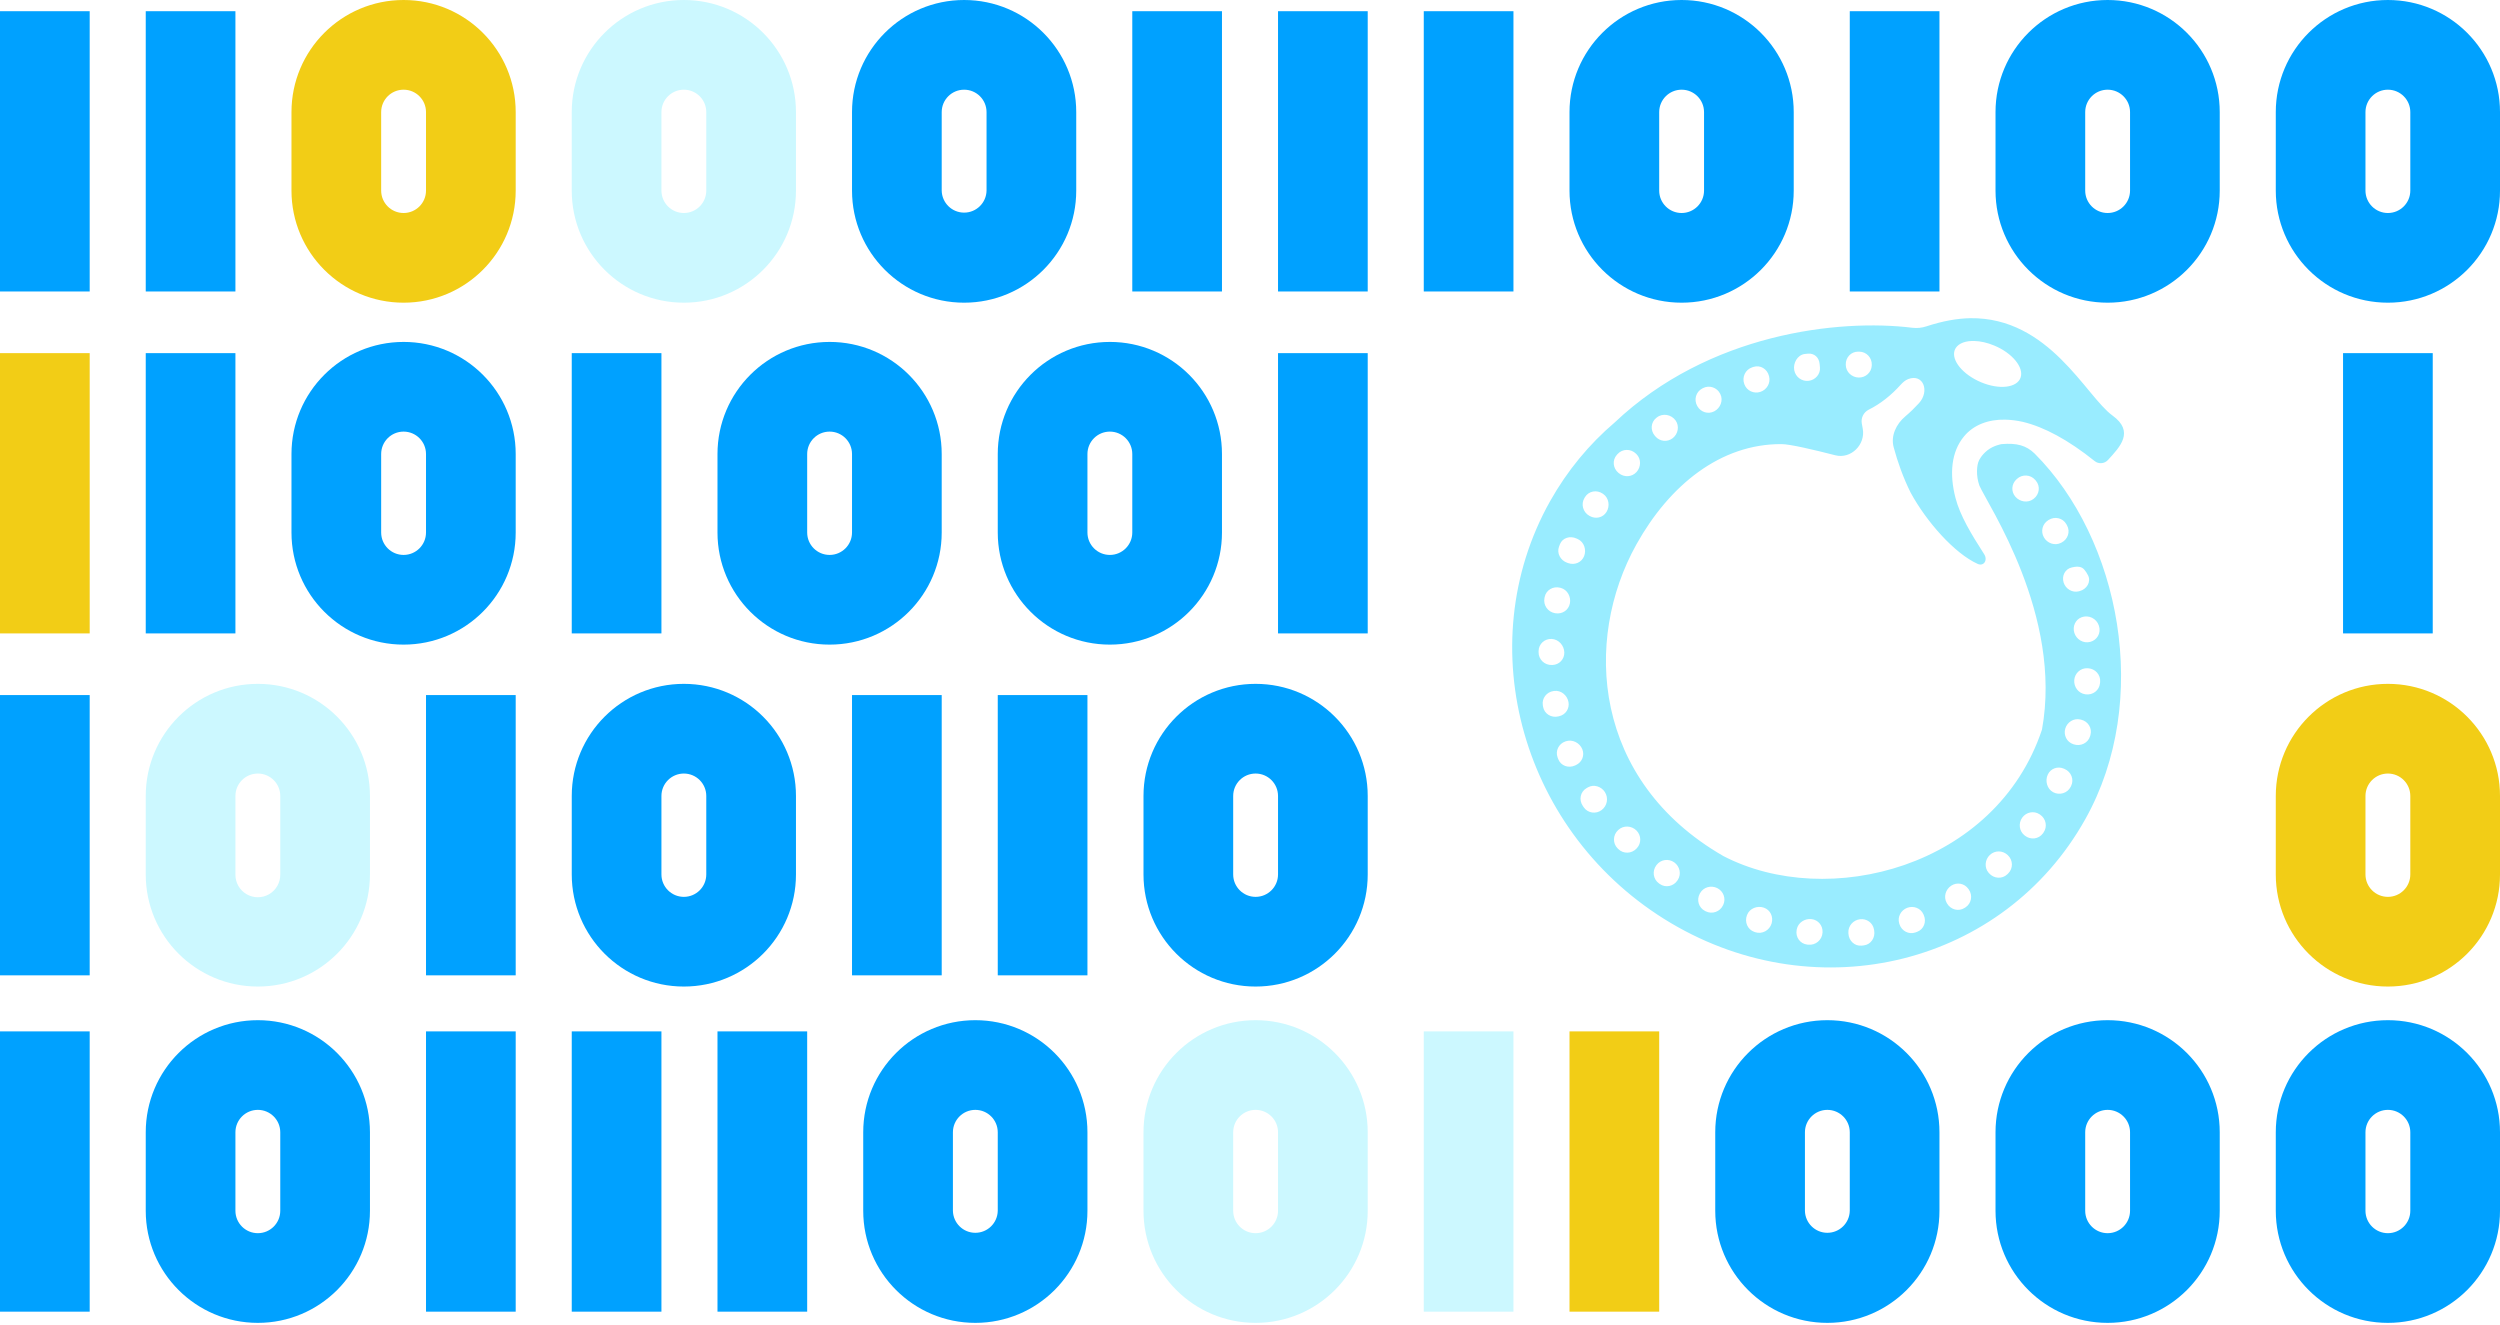
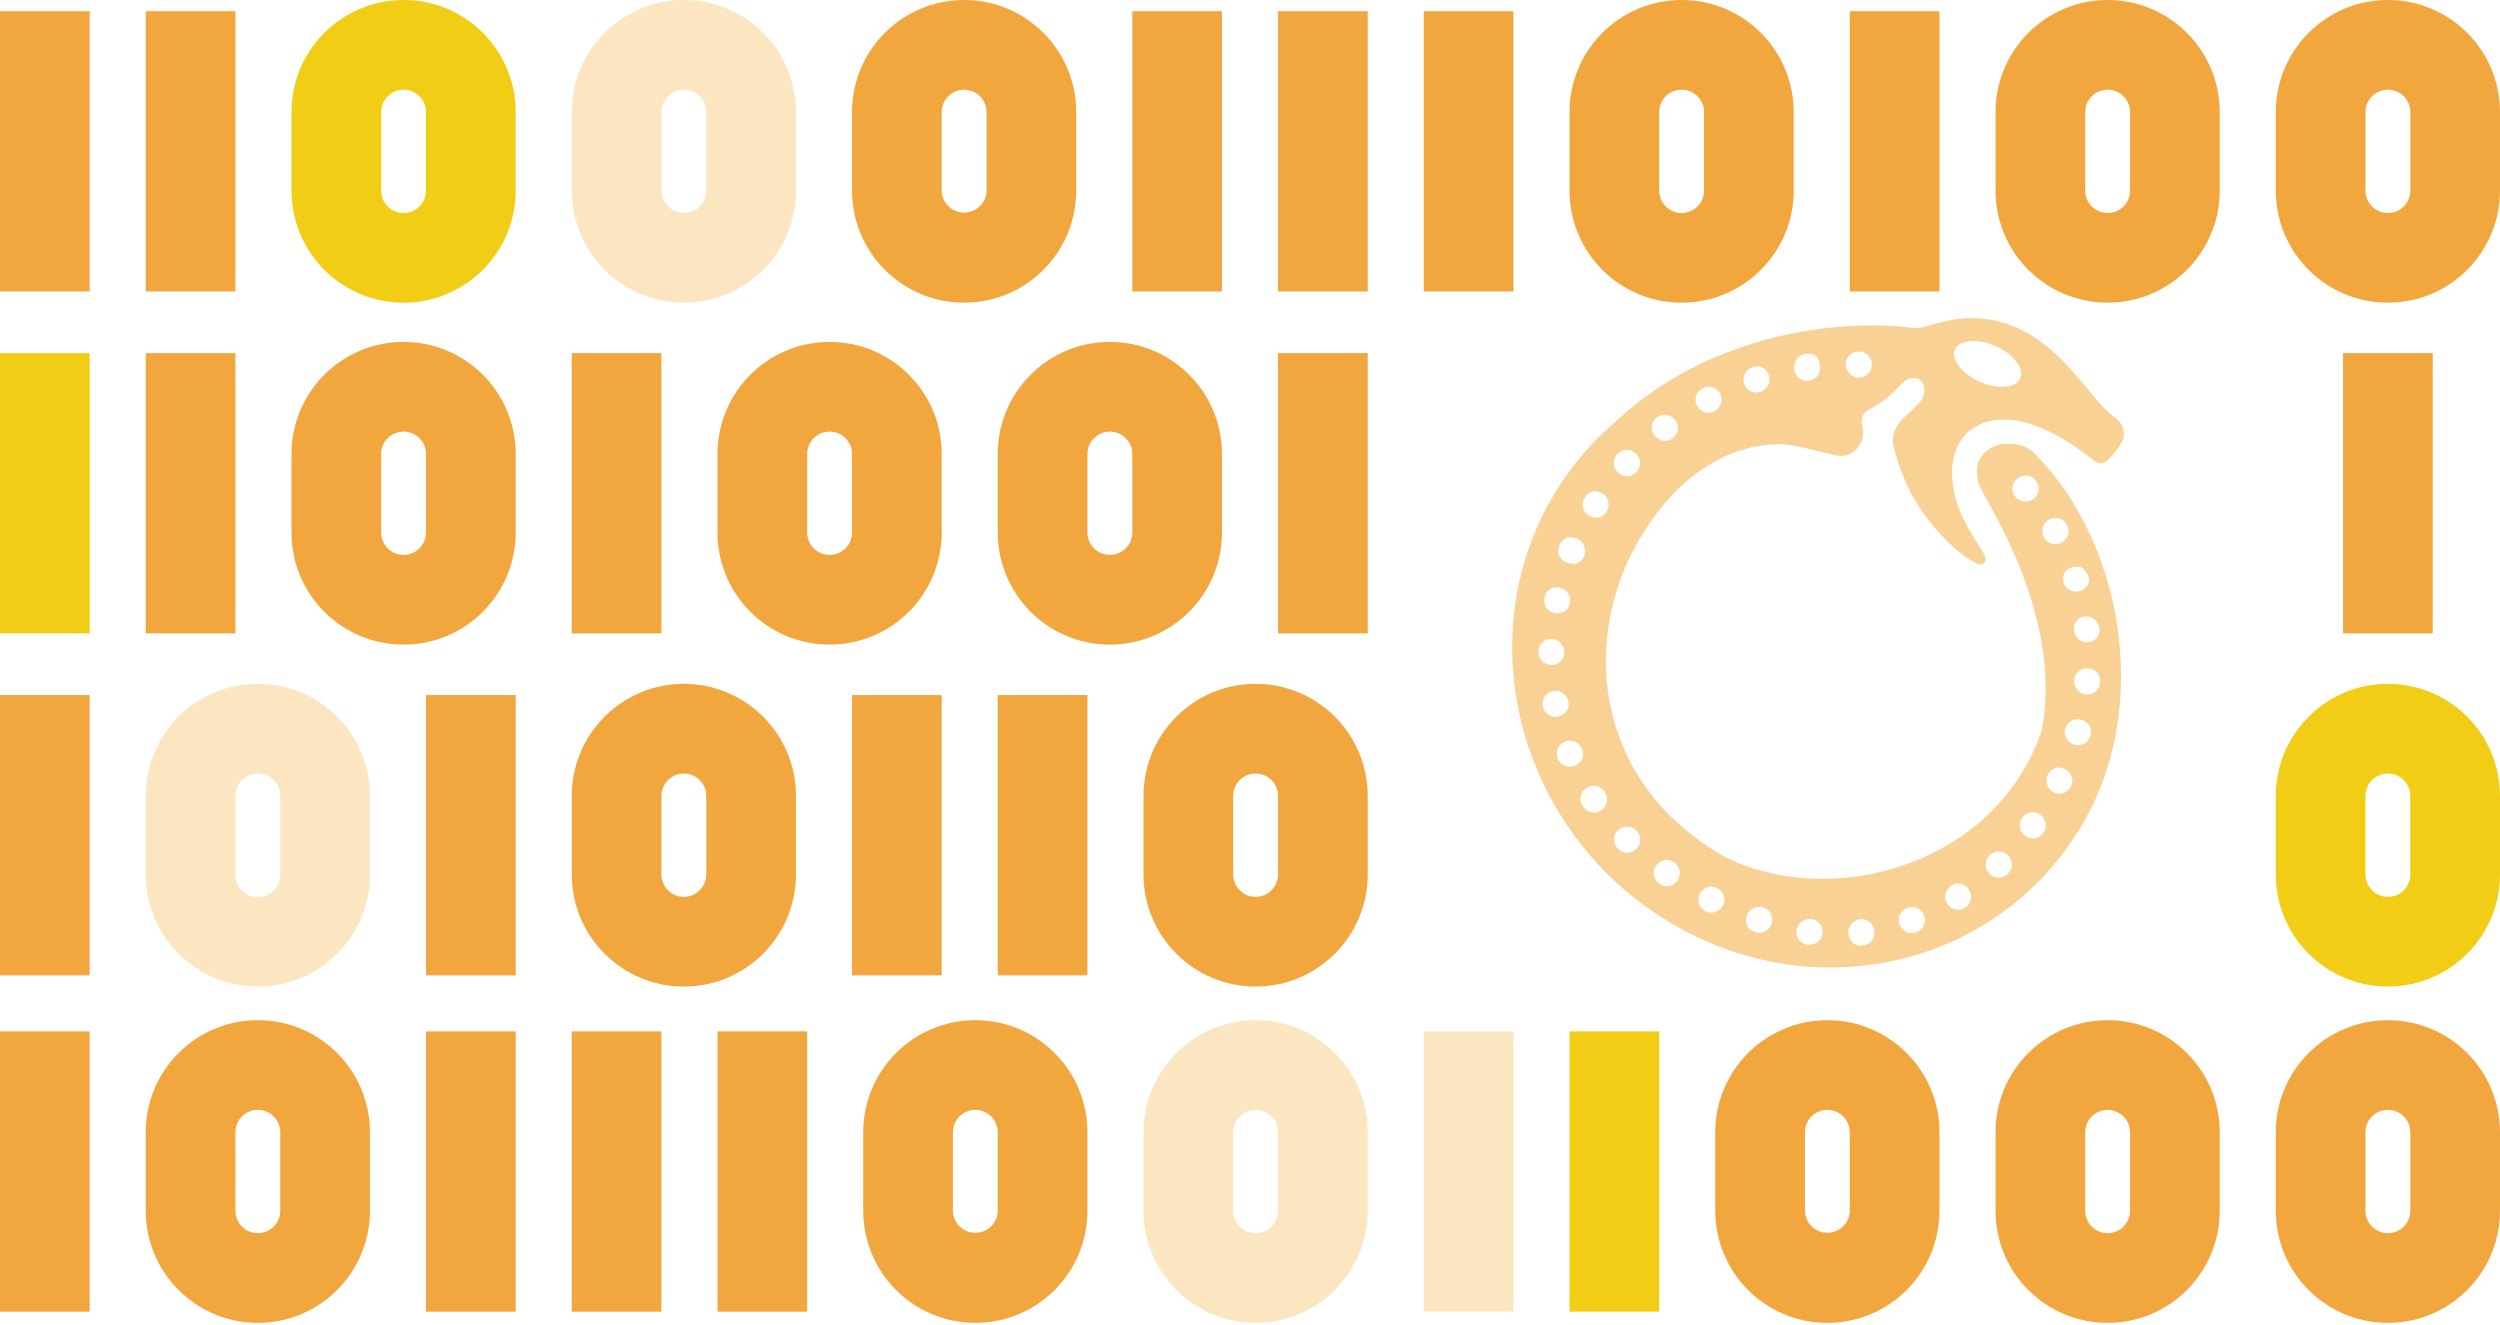
<svg xmlns="http://www.w3.org/2000/svg" fill="none" viewBox="0 0 385 204">
-   <path fill="#00A1FF" fill-rule="evenodd" d="M262.422 29.35V17.265a3.453 3.453 0 0 0-6.906 0V29.35a3.453 3.453 0 0 0 6.906 0ZM258.969 0c-9.535 0-17.265 7.73-17.265 17.265V29.35c0 9.535 7.73 17.264 17.265 17.264s17.264-7.73 17.264-17.264V17.265C276.233 7.73 268.504 0 258.969 0ZM151.928 29.35V17.265a3.452 3.452 0 1 0-6.905 0V29.35a3.453 3.453 0 0 0 6.905 0ZM148.476 0c-9.535 0-17.265 7.73-17.265 17.265V29.35c0 9.535 7.73 17.264 17.265 17.264 9.534 0 17.264-7.73 17.264-17.264V17.265C165.74 7.73 158.01 0 148.476 0Z" clip-rule="evenodd" />
+   <path fill="#F2A63E" fill-rule="evenodd" d="M262.422 29.35V17.265a3.453 3.453 0 0 0-6.906 0V29.35a3.453 3.453 0 0 0 6.906 0ZM258.969 0c-9.535 0-17.265 7.73-17.265 17.265V29.35c0 9.535 7.73 17.264 17.265 17.264s17.264-7.73 17.264-17.264V17.265C276.233 7.73 268.504 0 258.969 0ZM151.928 29.35V17.265a3.452 3.452 0 1 0-6.905 0V29.35a3.453 3.453 0 0 0 6.905 0ZM148.476 0c-9.535 0-17.265 7.73-17.265 17.265V29.35c0 9.535 7.73 17.264 17.265 17.264 9.534 0 17.264-7.73 17.264-17.264V17.265C165.74 7.73 158.01 0 148.476 0Z" clip-rule="evenodd" />
  <path fill="#F2CD16" fill-rule="evenodd" d="M65.605 29.35V17.265a3.453 3.453 0 1 0-6.906 0V29.35a3.453 3.453 0 1 0 6.906 0ZM62.152 0c-9.535 0-17.264 7.73-17.264 17.265V29.35c0 9.535 7.73 17.264 17.264 17.264 9.535 0 17.265-7.73 17.265-17.264V17.265C79.417 7.73 71.687 0 62.152 0Z" clip-rule="evenodd" />
-   <path fill="#CCF8FF" fill-rule="evenodd" d="M108.767 29.35V17.265a3.453 3.453 0 0 0-6.906 0V29.35a3.453 3.453 0 0 0 6.906 0ZM105.314 0c-9.535 0-17.265 7.73-17.265 17.265V29.35c0 9.535 7.73 17.264 17.265 17.264s17.264-7.73 17.264-17.264V17.265C122.578 7.73 114.849 0 105.314 0Z" clip-rule="evenodd" />
-   <path fill="#00A1FF" fill-rule="evenodd" d="M328.027 29.35V17.265a3.453 3.453 0 0 0-6.906 0V29.35a3.453 3.453 0 0 0 6.906 0ZM324.574 0c-9.535 0-17.264 7.73-17.264 17.265V29.35c0 9.535 7.729 17.264 17.264 17.264s17.265-7.73 17.265-17.264V17.265C341.839 7.73 334.109 0 324.574 0Zm46.614 29.35V17.265a3.453 3.453 0 0 0-6.906 0V29.35a3.453 3.453 0 0 0 6.906 0ZM367.735 0c-9.535 0-17.264 7.73-17.264 17.265V29.35c0 9.535 7.729 17.264 17.264 17.264S385 38.884 385 29.35V17.265C385 7.73 377.27 0 367.735 0Z" clip-rule="evenodd" />
-   <path fill="#00A1FF" d="M284.865 1.726h13.812v43.162h-13.812V1.726Zm-65.605 0h13.812v43.162H219.26V1.726Zm-22.444 0h13.812v43.162h-13.812V1.726Zm-22.444 0h13.812v43.162h-13.812V1.726Zm-151.928 0h13.811v43.162H22.444V1.726ZM0 1.726h13.812v43.162H0V1.726Z" />
-   <path fill="#00A1FF" fill-rule="evenodd" d="M196.816 134.664v-12.086a3.452 3.452 0 0 0-6.906 0v12.086a3.453 3.453 0 0 0 6.906 0Zm-3.453-29.35c-9.535 0-17.264 7.73-17.264 17.264v12.086c0 9.535 7.729 17.264 17.264 17.264s17.265-7.729 17.265-17.264v-12.086c0-9.534-7.73-17.264-17.265-17.264Z" clip-rule="evenodd" />
-   <path fill="#CCF8FF" fill-rule="evenodd" d="M36.256 134.664v-12.086a3.452 3.452 0 0 1 6.905 0v12.086a3.453 3.453 0 1 1-6.905 0Zm3.453-29.35c9.534 0 17.264 7.73 17.264 17.264v12.086c0 9.535-7.73 17.264-17.264 17.264-9.535 0-17.265-7.729-17.265-17.264v-12.086c0-9.534 7.73-17.264 17.265-17.264Z" clip-rule="evenodd" />
-   <path fill="#00A1FF" fill-rule="evenodd" d="M101.861 134.664v-12.086a3.452 3.452 0 0 1 6.906 0v12.086a3.453 3.453 0 0 1-6.906 0Zm3.453-29.35c9.535 0 17.265 7.73 17.265 17.264v12.086c0 9.535-7.73 17.264-17.265 17.264s-17.264-7.729-17.264-17.264v-12.086c0-9.534 7.73-17.264 17.264-17.264Z" clip-rule="evenodd" />
+   <path fill="#FCE6C2" fill-rule="evenodd" d="M108.767 29.35V17.265a3.453 3.453 0 0 0-6.906 0V29.35a3.453 3.453 0 0 0 6.906 0ZM105.314 0c-9.535 0-17.265 7.73-17.265 17.265V29.35c0 9.535 7.73 17.264 17.265 17.264s17.264-7.73 17.264-17.264V17.265C122.578 7.73 114.849 0 105.314 0Z" clip-rule="evenodd" />
+   <path fill="#F2A63E" fill-rule="evenodd" d="M328.027 29.35V17.265a3.453 3.453 0 0 0-6.906 0V29.35a3.453 3.453 0 0 0 6.906 0ZM324.574 0c-9.535 0-17.264 7.73-17.264 17.265V29.35c0 9.535 7.729 17.264 17.264 17.264s17.265-7.73 17.265-17.264V17.265C341.839 7.73 334.109 0 324.574 0Zm46.614 29.35V17.265a3.453 3.453 0 0 0-6.906 0V29.35a3.453 3.453 0 0 0 6.906 0ZM367.735 0c-9.535 0-17.264 7.73-17.264 17.265V29.35c0 9.535 7.729 17.264 17.264 17.264S385 38.884 385 29.35V17.265C385 7.73 377.27 0 367.735 0Z" clip-rule="evenodd" />
+   <path fill="#F2A63E" d="M284.865 1.726h13.812v43.162h-13.812V1.726Zm-65.605 0h13.812v43.162H219.26V1.726Zm-22.444 0h13.812v43.162h-13.812V1.726Zm-22.444 0h13.812v43.162h-13.812V1.726Zm-151.928 0h13.811v43.162H22.444V1.726ZM0 1.726h13.812v43.162H0V1.726Z" />
+   <path fill="#F2A63E" fill-rule="evenodd" d="M196.816 134.664v-12.086a3.452 3.452 0 0 0-6.906 0v12.086a3.453 3.453 0 0 0 6.906 0Zm-3.453-29.35c-9.535 0-17.264 7.73-17.264 17.264v12.086c0 9.535 7.729 17.264 17.264 17.264s17.265-7.729 17.265-17.264v-12.086c0-9.534-7.73-17.264-17.265-17.264Z" clip-rule="evenodd" />
+   <path fill="#FCE6C2" fill-rule="evenodd" d="M36.256 134.664v-12.086a3.452 3.452 0 0 1 6.905 0v12.086a3.453 3.453 0 1 1-6.905 0Zm3.453-29.35c9.534 0 17.264 7.73 17.264 17.264v12.086c0 9.535-7.73 17.264-17.264 17.264-9.535 0-17.265-7.729-17.265-17.264v-12.086c0-9.534 7.73-17.264 17.265-17.264Z" clip-rule="evenodd" />
+   <path fill="#F2A63E" fill-rule="evenodd" d="M101.861 134.664v-12.086a3.452 3.452 0 0 1 6.906 0v12.086a3.453 3.453 0 0 1-6.906 0Zm3.453-29.35c9.535 0 17.265 7.73 17.265 17.264v12.086c0 9.535-7.73 17.264-17.265 17.264s-17.264-7.729-17.264-17.264v-12.086c0-9.534 7.73-17.264 17.264-17.264Z" clip-rule="evenodd" />
  <path fill="#F2CD16" fill-rule="evenodd" d="M371.188 134.664v-12.086a3.452 3.452 0 0 0-6.906 0v12.086a3.453 3.453 0 0 0 6.906 0Zm-3.453-29.35c-9.535 0-17.264 7.73-17.264 17.264v12.086c0 9.535 7.729 17.264 17.264 17.264S385 144.199 385 134.664v-12.086c0-9.534-7.73-17.264-17.265-17.264Z" clip-rule="evenodd" />
-   <path fill="#00A1FF" d="M0 107.04h13.812v43.162H0V107.04Zm131.211 0h13.812v43.162h-13.812V107.04Zm-65.605 0h13.811v43.162H65.606V107.04Zm88.049 0h13.811v43.162h-13.811V107.04Z" />
-   <path fill="#00A1FF" fill-rule="evenodd" d="M174.372 82.007V69.92a3.453 3.453 0 0 0-6.906 0v12.086a3.453 3.453 0 0 0 6.906 0Zm-3.453-29.35c-9.535 0-17.264 7.73-17.264 17.264v12.086c0 9.535 7.729 17.264 17.264 17.264s17.265-7.73 17.265-17.264V69.92c0-9.534-7.73-17.264-17.265-17.264Zm-39.708 29.35V69.92a3.453 3.453 0 0 0-6.906 0v12.086a3.453 3.453 0 0 0 6.906 0Zm-3.453-29.35c-9.535 0-17.265 7.73-17.265 17.264v12.086c0 9.535 7.73 17.264 17.265 17.264s17.264-7.73 17.264-17.264V69.92c0-9.534-7.729-17.264-17.264-17.264Zm-62.153 29.35V69.92a3.453 3.453 0 1 0-6.906 0v12.086a3.453 3.453 0 1 0 6.906 0Zm-3.453-29.35c-9.535 0-17.264 7.73-17.264 17.264v12.086c0 9.535 7.73 17.264 17.264 17.264 9.535 0 17.265-7.73 17.265-17.264V69.92c0-9.534-7.73-17.264-17.265-17.264Z" clip-rule="evenodd" />
-   <path fill="#00A1FF" d="M196.816 54.383h13.812v43.162h-13.812V54.383Zm-108.766 0h13.811v43.162H88.049V54.383Zm-65.606 0h13.811v43.162H22.444V54.383Z" />
+   <path fill="#F2A63E" d="M0 107.04h13.812v43.162H0V107.04Zm131.211 0h13.812v43.162h-13.812V107.04Zm-65.605 0h13.811v43.162H65.606V107.04Zm88.049 0h13.811v43.162h-13.811V107.04Z" />
+   <path fill="#F2A63E" fill-rule="evenodd" d="M174.372 82.007V69.92a3.453 3.453 0 0 0-6.906 0v12.086a3.453 3.453 0 0 0 6.906 0Zm-3.453-29.35c-9.535 0-17.264 7.73-17.264 17.264v12.086c0 9.535 7.729 17.264 17.264 17.264s17.265-7.73 17.265-17.264V69.92c0-9.534-7.73-17.264-17.265-17.264Zm-39.708 29.35V69.92a3.453 3.453 0 0 0-6.906 0v12.086a3.453 3.453 0 0 0 6.906 0Zm-3.453-29.35c-9.535 0-17.265 7.73-17.265 17.264v12.086c0 9.535 7.73 17.264 17.265 17.264s17.264-7.73 17.264-17.264V69.92c0-9.534-7.729-17.264-17.264-17.264Zm-62.153 29.35V69.92a3.453 3.453 0 1 0-6.906 0v12.086a3.453 3.453 0 1 0 6.906 0Zm-3.453-29.35c-9.535 0-17.264 7.73-17.264 17.264v12.086c0 9.535 7.73 17.264 17.264 17.264 9.535 0 17.265-7.73 17.265-17.264V69.92c0-9.534-7.73-17.264-17.265-17.264Z" clip-rule="evenodd" />
+   <path fill="#F2A63E" d="M196.816 54.383h13.812v43.162h-13.812V54.383Zm-108.766 0h13.811v43.162H88.049V54.383Zm-65.606 0h13.811v43.162H22.444V54.383Z" />
  <path fill="#F2CD16" d="M0 54.383h13.812v43.162H0V54.383Z" />
-   <path fill="#00A1FF" d="M360.83 54.383h13.811v43.162H360.83V54.383Z" />
-   <path fill="#00A1FF" fill-rule="evenodd" d="M328.027 186.457v-12.085a3.453 3.453 0 0 0-6.906 0v12.085a3.453 3.453 0 0 0 6.906 0Zm-3.453-29.349c-9.535 0-17.264 7.729-17.264 17.264v12.085c0 9.535 7.729 17.265 17.264 17.265s17.265-7.73 17.265-17.265v-12.085c0-9.535-7.73-17.264-17.265-17.264Zm46.614 29.349v-12.085a3.453 3.453 0 0 0-6.906 0v12.085a3.453 3.453 0 0 0 6.906 0Zm-3.453-29.349c-9.535 0-17.264 7.729-17.264 17.264v12.085c0 9.535 7.729 17.265 17.264 17.265S385 195.992 385 186.457v-12.085c0-9.535-7.73-17.264-17.265-17.264Zm-82.87 29.349v-12.085a3.452 3.452 0 1 0-6.905 0v12.085a3.453 3.453 0 0 0 6.905 0Zm-3.452-29.349c-9.535 0-17.265 7.729-17.265 17.264v12.085c0 9.535 7.73 17.265 17.265 17.265 9.534 0 17.264-7.73 17.264-17.265v-12.085c0-9.535-7.73-17.264-17.264-17.264Zm-127.759 29.349v-12.085a3.452 3.452 0 1 0-6.905 0v12.085a3.453 3.453 0 0 0 6.905 0Zm-3.452-29.349c-9.535 0-17.265 7.729-17.265 17.264v12.085c0 9.535 7.73 17.265 17.265 17.265s17.264-7.73 17.264-17.265v-12.085c0-9.535-7.729-17.264-17.264-17.264Z" clip-rule="evenodd" />
-   <path fill="#CCF8FF" fill-rule="evenodd" d="M196.816 186.457v-12.085a3.453 3.453 0 0 0-6.906 0v12.085a3.453 3.453 0 0 0 6.906 0Zm-3.453-29.349c-9.535 0-17.264 7.729-17.264 17.264v12.085c0 9.535 7.729 17.265 17.264 17.265s17.265-7.73 17.265-17.265v-12.085c0-9.535-7.73-17.264-17.265-17.264Z" clip-rule="evenodd" />
-   <path fill="#00A1FF" fill-rule="evenodd" d="M43.161 186.457v-12.085a3.453 3.453 0 1 0-6.906 0v12.085a3.453 3.453 0 1 0 6.906 0Zm-3.453-29.349c-9.534 0-17.264 7.729-17.264 17.264v12.085c0 9.535 7.73 17.265 17.264 17.265 9.535 0 17.265-7.73 17.265-17.265v-12.085c0-9.535-7.73-17.264-17.265-17.264Z" clip-rule="evenodd" />
-   <path fill="#00A1FF" d="M0 158.834h13.812v43.162H0v-43.162Z" />
+   <path fill="#F2A63E" d="M360.83 54.383h13.811v43.162H360.83V54.383Z" />
+   <path fill="#F2A63E" fill-rule="evenodd" d="M328.027 186.457v-12.085a3.453 3.453 0 0 0-6.906 0v12.085a3.453 3.453 0 0 0 6.906 0Zm-3.453-29.349c-9.535 0-17.264 7.729-17.264 17.264v12.085c0 9.535 7.729 17.265 17.264 17.265s17.265-7.73 17.265-17.265v-12.085c0-9.535-7.73-17.264-17.265-17.264Zm46.614 29.349v-12.085a3.453 3.453 0 0 0-6.906 0v12.085a3.453 3.453 0 0 0 6.906 0Zm-3.453-29.349c-9.535 0-17.264 7.729-17.264 17.264v12.085c0 9.535 7.729 17.265 17.264 17.265S385 195.992 385 186.457v-12.085c0-9.535-7.73-17.264-17.265-17.264Zm-82.87 29.349v-12.085a3.452 3.452 0 1 0-6.905 0v12.085a3.453 3.453 0 0 0 6.905 0Zm-3.452-29.349c-9.535 0-17.265 7.729-17.265 17.264v12.085c0 9.535 7.73 17.265 17.265 17.265 9.534 0 17.264-7.73 17.264-17.265v-12.085c0-9.535-7.73-17.264-17.264-17.264Zm-127.759 29.349v-12.085a3.452 3.452 0 1 0-6.905 0v12.085a3.453 3.453 0 0 0 6.905 0Zm-3.452-29.349c-9.535 0-17.265 7.729-17.265 17.264v12.085c0 9.535 7.73 17.265 17.265 17.265s17.264-7.73 17.264-17.265v-12.085c0-9.535-7.729-17.264-17.264-17.264Z" clip-rule="evenodd" />
+   <path fill="#FCE6C2" fill-rule="evenodd" d="M196.816 186.457v-12.085a3.453 3.453 0 0 0-6.906 0v12.085a3.453 3.453 0 0 0 6.906 0Zm-3.453-29.349c-9.535 0-17.264 7.729-17.264 17.264v12.085c0 9.535 7.729 17.265 17.264 17.265s17.265-7.73 17.265-17.265v-12.085c0-9.535-7.73-17.264-17.265-17.264Z" clip-rule="evenodd" />
+   <path fill="#F2A63E" fill-rule="evenodd" d="M43.161 186.457v-12.085a3.453 3.453 0 1 0-6.906 0v12.085a3.453 3.453 0 1 0 6.906 0Zm-3.453-29.349c-9.534 0-17.264 7.729-17.264 17.264v12.085c0 9.535 7.73 17.265 17.264 17.265 9.535 0 17.265-7.73 17.265-17.265v-12.085c0-9.535-7.73-17.264-17.265-17.264Z" clip-rule="evenodd" />
+   <path fill="#F2A63E" d="M0 158.834h13.812v43.162H0v-43.162Z" />
  <path fill="#F2CD16" d="M241.704 158.834h13.812v43.162h-13.812v-43.162Z" />
-   <path fill="#CCF8FF" d="M219.26 158.834h13.812v43.162H219.26v-43.162Z" />
-   <path fill="#00A1FF" d="M110.493 158.834h13.812v43.162h-13.812v-43.162Zm-22.443 0h13.811v43.162H88.049v-43.162Zm-22.444 0h13.811v43.162H65.606v-43.162Z" />
+   <path fill="#FCE6C2" d="M219.26 158.834h13.812v43.162H219.26v-43.162Z" />
+   <path fill="#F2A63E" d="M110.493 158.834h13.812v43.162h-13.812v-43.162Zm-22.443 0h13.811v43.162H88.049v-43.162Zm-22.444 0h13.811v43.162H65.606v-43.162Z" />
  <g transform="translate(230,49) scale(0.13699)">
    <g transform="translate(21,0)">
-       <path d="M514.935 0.013C500.381 0.288 484.137 3.096 465.674 9.181C460.548 10.87 455.118 11.427 449.762 10.765C367.206 0.559 221.045 16.996 115.092 117.357C86.701 141.529 62.014 171.216 42.607 205.747C-48.758 368.716 11.529 581.06 178.373 679.966C344.935 778.716 552.904 726.372 644.154 563.404C719.31 429.81 683.219 248.06 587.279 152.154C577.719 142.935 567.283 140.184 550.219 141.56C550.219 141.56 541.219 142.993 534.219 148.56C527.219 154.126 524.719 160.06 524.719 160.06C522.219 165.06 521.219 177.06 525.248 188.247C534.5 209.56 619.058 333.935 595.56 462.561C543.902 617.466 354.721 665.811 237.219 604.561C90.938 520.186 79.25 362.466 139.719 254.185C176.75 187.779 234.125 141.247 302.719 141.56C312.095 141.56 339.114 147.895 363.297 154.126C380.822 158.641 397.406 142.067 394.092 124.275C393.725 122.308 393.368 120.332 393.015 118.345C391.893 112.006 395.115 105.704 400.873 102.826C414.083 96.221 425.902 86.835 436.672 74.896C439.085 72.222 441.881 69.691 445.252 68.425C462.249 62.044 469.552 82.135 457.309 95.539C452.45 100.858 447.333 105.822 441.94 110.376C431.692 119.028 425.373 132.199 428.861 145.149C433.272 161.529 439.453 179.051 447.904 196.06C465.87 229.081 497.236 264.355 523.137 276.17C530.226 279.404 534.829 271.922 530.617 265.367C516.018 242.648 503.519 221.967 498.373 202.154C491.342 175.122 493.529 150.279 507.904 132.935C518.529 120.013 535.248 113.607 554.31 114.076C560.717 114.232 567.279 115.013 574.154 116.576C597.844 122.276 624.833 136.591 654.877 160.697C659.302 164.248 665.881 163.646 669.713 159.461C683.227 144.701 699.959 127.616 674.779 109.388C645 87.83 603.842 -1.237 514.935 0.013ZM519.467 25.638C526.342 25.794 534.154 27.513 541.967 30.794C562.279 39.232 575.56 55.482 571.498 66.888C567.435 78.294 547.592 80.638 527.123 72.044C506.654 63.45 493.373 47.357 497.435 35.95C499.779 29.544 507.123 25.951 516.654 25.638H519.467ZM390.401 37.659C398.367 37.789 404.539 44.553 404.241 52.514L404.214 53.221C403.924 60.976 397.307 66.909 389.549 66.736C381.787 66.562 375.232 60.5 375.024 52.739L375.006 52.078C374.793 44.172 380.969 37.543 388.877 37.637C389.385 37.643 389.893 37.65 390.401 37.659ZM332.719 39.857C339.808 39.377 344.908 44.258 345.592 51.331L345.98 55.342C346.703 62.812 340.854 69.469 333.409 70.412C325.647 71.396 318.547 66.19 317.084 58.504C315.585 50.621 320.615 41.529 328.543 40.294C329.658 40.121 331.009 39.972 332.719 39.857ZM271.413 54.737C278.953 52.349 286.655 57.145 288.633 64.803L288.805 65.469C290.729 72.919 286.254 80.505 278.934 82.876C271.635 85.241 263.726 81.577 261.054 74.384L260.911 73.997C258.069 66.347 262.089 57.761 269.85 55.238C270.374 55.068 270.895 54.901 271.413 54.737ZM214.39 78.652C221.533 74.911 230.344 77.847 233.881 85.094L234.044 85.428C237.461 92.428 234.097 101.054 227.2 104.676C220.319 108.29 212.098 105.776 208.228 99.035L208.035 98.699C204.018 91.702 206.537 82.771 213.682 79.023C213.918 78.899 214.154 78.775 214.39 78.652ZM183.753 115.058C188.179 121.323 186.514 130.155 180.472 134.881C174.418 139.615 165.929 138.702 160.945 132.853L160.312 132.11C155.145 126.046 155.763 116.982 162.031 112.065C162.235 111.905 162.438 111.746 162.641 111.588C169.232 106.44 178.928 108.227 183.753 115.058ZM118.536 152.664C124.017 146.632 133.37 146.611 139.176 152.331L139.712 152.858C145.141 158.206 144.935 167.253 139.816 172.899C134.564 178.693 125.942 179.2 119.897 174.239L119.447 173.87C113.23 168.768 112.284 159.595 117.668 153.623C117.958 153.301 118.247 152.982 118.536 152.664ZM567.378 180.722C573.342 175.233 582.671 175.652 587.943 181.809C588.207 182.117 588.469 182.425 588.731 182.732C593.95 188.863 592.753 197.997 586.374 202.91L585.836 203.325C579.729 208.029 570.691 206.545 565.667 200.699C560.636 194.845 561.263 186.35 566.943 181.123L567.378 180.722ZM81.867 201.09C86.097 194.225 95.152 192.677 101.786 197.261L102.347 197.648C108.726 202.056 110.119 211.202 106.048 217.801C102.006 224.353 93.802 226.164 87.103 222.371L86.667 222.124C79.549 218.094 77.025 209.002 81.293 202.025C81.484 201.712 81.675 201.4 81.867 201.09ZM603.08 226.829C609.9 222.512 618.954 224.496 622.929 231.521C623.196 231.993 623.461 232.465 623.724 232.936C627.636 239.946 624.673 248.648 617.509 252.272L616.864 252.599C609.999 256.073 601.52 253.075 597.725 246.382C593.917 239.666 595.992 231.315 602.516 227.186L603.08 226.829ZM53.711 254.039C56.633 246.794 65.175 244.403 72.275 247.662L73.881 248.4C80.866 251.607 83.696 260.437 80.825 267.567C77.942 274.724 70.204 277.898 62.926 275.334L61.781 274.931C54.311 272.299 49.908 264.322 52.622 256.881C52.97 255.927 53.332 254.979 53.711 254.039ZM632.268 279.587C636.107 278.883 640.25 279.477 642.874 282.367C644.66 284.334 646.153 286.67 647.417 289.225C651.033 296.534 645.816 304.738 637.926 306.798L636.917 307.061C629.699 308.946 622.182 304.333 619.924 297.222C617.54 289.712 621.57 281.751 629.288 280.164C630.255 279.966 631.24 279.776 632.268 279.587ZM36.488 313.571C38.052 305.622 46.02 300.976 53.861 303.014L54.568 303.198C62.014 305.133 66.403 313.188 64.862 320.725C63.305 328.34 56.155 332.985 48.491 331.695L48.104 331.63C40.119 330.286 34.725 322.649 36.267 314.7C36.341 314.323 36.414 313.946 36.488 313.571ZM642.928 335.484C651.34 334.069 659.249 340.177 660.208 348.653C660.221 348.768 660.234 348.883 660.247 348.998C661.151 356.997 654.998 363.918 646.959 364.35C639.075 364.774 632.24 358.742 631.348 350.896C630.515 343.561 635.31 336.769 642.589 335.541C642.702 335.522 642.815 335.503 642.928 335.484ZM29.687 374.054C29.816 366.206 36.56 360.16 44.398 360.585C52.304 361.015 58.42 367.916 58.6 375.831C58.772 383.374 52.922 389.565 45.383 389.848L44.688 389.874C36.457 390.182 29.555 383.689 29.666 375.453C29.672 374.986 29.68 374.519 29.687 374.054ZM631.856 406.763C632.497 399.04 639.035 393.115 646.773 393.529L647.378 393.561C655.434 393.992 661.666 400.879 660.946 408.914C660.901 409.413 660.855 409.911 660.808 410.408C660.058 418.373 652.715 423.94 644.786 422.868L644.322 422.806C636.582 421.76 631.209 414.546 631.856 406.763ZM63.297 431.526C64.623 438.833 60.126 445.726 52.899 447.434L51.752 447.705C43.907 449.56 36.035 444.713 34.699 436.764C34.608 436.222 34.519 435.68 34.431 435.138C33.17 427.384 38.688 420.207 46.473 419.157L47.272 419.049C54.904 418.018 61.922 423.949 63.297 431.526ZM621.728 461.495C623.829 454.137 631.241 449.388 638.688 451.147L639.628 451.369C647.342 453.192 652.193 460.873 650.063 468.509C649.946 468.926 649.829 469.343 649.711 469.76C647.507 477.53 639.109 481.64 631.433 479.125C631.196 479.047 630.959 478.97 630.723 478.892C623.512 476.536 619.646 468.789 621.728 461.495ZM60.288 475.638C67.647 473.133 75.886 477.336 78.817 484.535C81.661 491.517 78.515 499.217 71.667 502.37L70.61 502.857C63.31 506.218 54.649 503.209 51.769 495.706C51.527 495.076 51.288 494.444 51.052 493.811C48.303 486.449 52.312 478.351 59.752 475.821C59.931 475.76 60.109 475.699 60.288 475.638ZM602.106 513.068C605.312 506.208 613.14 503.415 620.11 506.373L620.875 506.698C628.394 509.889 631.932 518.563 628.311 525.884C628.156 526.197 628.002 526.508 627.847 526.819C624.254 534.033 615.196 536.716 608.113 532.872C601.267 529.157 598.809 520.126 602.106 513.068ZM85.319 527.338C91.797 523.715 100.171 526.438 104.184 532.682C108.486 539.378 106.893 548.212 100.519 552.977C94.157 557.734 85.019 556.471 80.517 549.927C80.129 549.362 79.744 548.8 79.363 548.24C74.729 541.43 76.542 532.327 83.7 528.251C84.238 527.945 84.778 527.64 85.319 527.338ZM573.352 561.495C577.843 555.193 586.53 553.448 592.957 557.76L593.409 558.063C600.118 562.565 601.955 571.691 597.272 578.276C597.061 578.572 596.851 578.866 596.641 579.16C591.965 585.689 582.798 586.753 576.473 581.805L576.055 581.477C569.919 576.678 568.831 567.839 573.352 561.495ZM119.429 575.19C125.208 569.91 134.219 570.415 139.741 575.964C145.155 581.404 145.431 590.113 140.213 595.742L139.799 596.189C134.274 602.149 124.952 602.477 119.211 596.725C118.976 596.489 118.741 596.253 118.507 596.018C112.793 590.273 113.132 580.944 119.114 575.478L119.429 575.19ZM536.918 603.479C542.607 598.059 551.316 598.139 557.017 603.545L557.262 603.779C563.111 609.326 563.319 618.632 557.545 624.256C557.244 624.55 556.943 624.842 556.643 625.132C550.756 630.825 541.386 630.118 536.028 623.925L535.533 623.353C530.576 617.624 531.434 608.704 536.918 603.479ZM162.357 614.632C167.054 608.44 175.8 607.221 182.14 611.716C188.466 616.203 190.412 624.932 186.187 631.436L185.828 631.988C181.44 638.743 172.422 640.704 165.871 636.018C165.57 635.803 165.269 635.587 164.969 635.37C158.428 630.663 157.178 621.462 162.047 615.041L162.357 614.632ZM493.642 637.907C500.059 633.749 508.477 635.343 512.859 641.609L513.287 642.221C517.912 648.834 516.327 657.965 509.555 662.354C509.236 662.56 508.918 662.766 508.6 662.97C501.834 667.326 492.912 664.95 488.873 657.99L488.529 657.397C484.656 650.721 487.164 642.104 493.642 637.907ZM211.198 646.397C214.969 639.6 223.555 637.214 230.515 640.676C237.434 644.118 240.562 652.398 237.305 659.406L237.064 659.924C233.66 667.25 224.901 670.405 217.667 666.809C217.376 666.665 217.084 666.52 216.793 666.375C209.6 662.785 207.021 653.923 210.922 646.894L211.198 646.397ZM444.133 662.821C451.186 660.188 459.27 663.23 462.294 670.125L462.752 671.17C465.964 678.493 462.744 687.065 455.243 689.837C454.637 690.061 454.029 690.282 453.421 690.501C445.881 693.218 437.703 688.873 435.349 681.212L435.099 680.4C432.864 673.127 437.005 665.482 444.133 662.821ZM264.14 670.648C266.975 663.459 275.575 660.154 282.888 662.656C290.213 665.162 293.815 672.882 291.666 680.32C289.375 688.251 280.904 692.886 273.091 690.223C272.821 690.131 272.552 690.039 272.283 689.946C264.584 687.305 260.955 678.731 263.94 671.158C264.007 670.988 264.074 670.818 264.14 670.648ZM319.919 687.022C321.309 679.498 328.986 674.617 336.58 675.55C344.065 676.47 349.301 682.859 348.898 690.39L348.881 690.72C348.438 698.991 341.032 705.214 332.799 704.299C332.405 704.256 332.012 704.212 331.619 704.167C323.588 703.263 318.314 695.705 319.783 687.759L319.919 687.022ZM390.931 675.691C398.365 674.717 405.367 679.608 406.691 686.988L406.936 688.356C408.358 696.283 403.37 704.076 395.379 705.078C394.55 705.182 393.718 705.278 392.883 705.365C384.963 706.189 378.383 699.809 377.998 691.856L377.944 690.74C377.576 683.143 383.389 676.678 390.931 675.691Z" fill="#99ECFF" />
+       <path d="M514.935 0.013C500.381 0.288 484.137 3.096 465.674 9.181C460.548 10.87 455.118 11.427 449.762 10.765C367.206 0.559 221.045 16.996 115.092 117.357C86.701 141.529 62.014 171.216 42.607 205.747C-48.758 368.716 11.529 581.06 178.373 679.966C344.935 778.716 552.904 726.372 644.154 563.404C719.31 429.81 683.219 248.06 587.279 152.154C577.719 142.935 567.283 140.184 550.219 141.56C550.219 141.56 541.219 142.993 534.219 148.56C527.219 154.126 524.719 160.06 524.719 160.06C522.219 165.06 521.219 177.06 525.248 188.247C534.5 209.56 619.058 333.935 595.56 462.561C543.902 617.466 354.721 665.811 237.219 604.561C90.938 520.186 79.25 362.466 139.719 254.185C176.75 187.779 234.125 141.247 302.719 141.56C312.095 141.56 339.114 147.895 363.297 154.126C380.822 158.641 397.406 142.067 394.092 124.275C393.725 122.308 393.368 120.332 393.015 118.345C391.893 112.006 395.115 105.704 400.873 102.826C414.083 96.221 425.902 86.835 436.672 74.896C439.085 72.222 441.881 69.691 445.252 68.425C462.249 62.044 469.552 82.135 457.309 95.539C452.45 100.858 447.333 105.822 441.94 110.376C431.692 119.028 425.373 132.199 428.861 145.149C433.272 161.529 439.453 179.051 447.904 196.06C465.87 229.081 497.236 264.355 523.137 276.17C530.226 279.404 534.829 271.922 530.617 265.367C516.018 242.648 503.519 221.967 498.373 202.154C491.342 175.122 493.529 150.279 507.904 132.935C518.529 120.013 535.248 113.607 554.31 114.076C560.717 114.232 567.279 115.013 574.154 116.576C597.844 122.276 624.833 136.591 654.877 160.697C659.302 164.248 665.881 163.646 669.713 159.461C683.227 144.701 699.959 127.616 674.779 109.388C645 87.83 603.842 -1.237 514.935 0.013ZM519.467 25.638C526.342 25.794 534.154 27.513 541.967 30.794C562.279 39.232 575.56 55.482 571.498 66.888C567.435 78.294 547.592 80.638 527.123 72.044C506.654 63.45 493.373 47.357 497.435 35.95C499.779 29.544 507.123 25.951 516.654 25.638H519.467ZM390.401 37.659C398.367 37.789 404.539 44.553 404.241 52.514L404.214 53.221C403.924 60.976 397.307 66.909 389.549 66.736C381.787 66.562 375.232 60.5 375.024 52.739L375.006 52.078C374.793 44.172 380.969 37.543 388.877 37.637C389.385 37.643 389.893 37.65 390.401 37.659ZM332.719 39.857C339.808 39.377 344.908 44.258 345.592 51.331L345.98 55.342C346.703 62.812 340.854 69.469 333.409 70.412C325.647 71.396 318.547 66.19 317.084 58.504C315.585 50.621 320.615 41.529 328.543 40.294C329.658 40.121 331.009 39.972 332.719 39.857ZM271.413 54.737C278.953 52.349 286.655 57.145 288.633 64.803L288.805 65.469C290.729 72.919 286.254 80.505 278.934 82.876C271.635 85.241 263.726 81.577 261.054 74.384L260.911 73.997C258.069 66.347 262.089 57.761 269.85 55.238C270.374 55.068 270.895 54.901 271.413 54.737ZM214.39 78.652C221.533 74.911 230.344 77.847 233.881 85.094L234.044 85.428C237.461 92.428 234.097 101.054 227.2 104.676C220.319 108.29 212.098 105.776 208.228 99.035L208.035 98.699C204.018 91.702 206.537 82.771 213.682 79.023C213.918 78.899 214.154 78.775 214.39 78.652ZM183.753 115.058C188.179 121.323 186.514 130.155 180.472 134.881C174.418 139.615 165.929 138.702 160.945 132.853L160.312 132.11C155.145 126.046 155.763 116.982 162.031 112.065C162.235 111.905 162.438 111.746 162.641 111.588C169.232 106.44 178.928 108.227 183.753 115.058ZM118.536 152.664C124.017 146.632 133.37 146.611 139.176 152.331L139.712 152.858C145.141 158.206 144.935 167.253 139.816 172.899C134.564 178.693 125.942 179.2 119.897 174.239L119.447 173.87C113.23 168.768 112.284 159.595 117.668 153.623C117.958 153.301 118.247 152.982 118.536 152.664ZM567.378 180.722C573.342 175.233 582.671 175.652 587.943 181.809C588.207 182.117 588.469 182.425 588.731 182.732C593.95 188.863 592.753 197.997 586.374 202.91L585.836 203.325C579.729 208.029 570.691 206.545 565.667 200.699C560.636 194.845 561.263 186.35 566.943 181.123L567.378 180.722ZM81.867 201.09C86.097 194.225 95.152 192.677 101.786 197.261L102.347 197.648C108.726 202.056 110.119 211.202 106.048 217.801C102.006 224.353 93.802 226.164 87.103 222.371L86.667 222.124C79.549 218.094 77.025 209.002 81.293 202.025C81.484 201.712 81.675 201.4 81.867 201.09ZM603.08 226.829C609.9 222.512 618.954 224.496 622.929 231.521C623.196 231.993 623.461 232.465 623.724 232.936C627.636 239.946 624.673 248.648 617.509 252.272L616.864 252.599C609.999 256.073 601.52 253.075 597.725 246.382C593.917 239.666 595.992 231.315 602.516 227.186L603.08 226.829ZM53.711 254.039C56.633 246.794 65.175 244.403 72.275 247.662L73.881 248.4C80.866 251.607 83.696 260.437 80.825 267.567C77.942 274.724 70.204 277.898 62.926 275.334L61.781 274.931C54.311 272.299 49.908 264.322 52.622 256.881C52.97 255.927 53.332 254.979 53.711 254.039ZM632.268 279.587C636.107 278.883 640.25 279.477 642.874 282.367C644.66 284.334 646.153 286.67 647.417 289.225C651.033 296.534 645.816 304.738 637.926 306.798L636.917 307.061C629.699 308.946 622.182 304.333 619.924 297.222C617.54 289.712 621.57 281.751 629.288 280.164C630.255 279.966 631.24 279.776 632.268 279.587ZM36.488 313.571C38.052 305.622 46.02 300.976 53.861 303.014L54.568 303.198C62.014 305.133 66.403 313.188 64.862 320.725C63.305 328.34 56.155 332.985 48.491 331.695L48.104 331.63C40.119 330.286 34.725 322.649 36.267 314.7C36.341 314.323 36.414 313.946 36.488 313.571ZM642.928 335.484C651.34 334.069 659.249 340.177 660.208 348.653C660.221 348.768 660.234 348.883 660.247 348.998C661.151 356.997 654.998 363.918 646.959 364.35C639.075 364.774 632.24 358.742 631.348 350.896C630.515 343.561 635.31 336.769 642.589 335.541C642.702 335.522 642.815 335.503 642.928 335.484ZM29.687 374.054C29.816 366.206 36.56 360.16 44.398 360.585C52.304 361.015 58.42 367.916 58.6 375.831C58.772 383.374 52.922 389.565 45.383 389.848L44.688 389.874C36.457 390.182 29.555 383.689 29.666 375.453C29.672 374.986 29.68 374.519 29.687 374.054ZM631.856 406.763C632.497 399.04 639.035 393.115 646.773 393.529L647.378 393.561C655.434 393.992 661.666 400.879 660.946 408.914C660.901 409.413 660.855 409.911 660.808 410.408C660.058 418.373 652.715 423.94 644.786 422.868L644.322 422.806C636.582 421.76 631.209 414.546 631.856 406.763ZM63.297 431.526C64.623 438.833 60.126 445.726 52.899 447.434L51.752 447.705C43.907 449.56 36.035 444.713 34.699 436.764C34.608 436.222 34.519 435.68 34.431 435.138C33.17 427.384 38.688 420.207 46.473 419.157L47.272 419.049C54.904 418.018 61.922 423.949 63.297 431.526ZM621.728 461.495C623.829 454.137 631.241 449.388 638.688 451.147L639.628 451.369C647.342 453.192 652.193 460.873 650.063 468.509C649.946 468.926 649.829 469.343 649.711 469.76C647.507 477.53 639.109 481.64 631.433 479.125C631.196 479.047 630.959 478.97 630.723 478.892C623.512 476.536 619.646 468.789 621.728 461.495ZM60.288 475.638C67.647 473.133 75.886 477.336 78.817 484.535C81.661 491.517 78.515 499.217 71.667 502.37L70.61 502.857C63.31 506.218 54.649 503.209 51.769 495.706C51.527 495.076 51.288 494.444 51.052 493.811C48.303 486.449 52.312 478.351 59.752 475.821C59.931 475.76 60.109 475.699 60.288 475.638ZM602.106 513.068C605.312 506.208 613.14 503.415 620.11 506.373L620.875 506.698C628.394 509.889 631.932 518.563 628.311 525.884C628.156 526.197 628.002 526.508 627.847 526.819C624.254 534.033 615.196 536.716 608.113 532.872C601.267 529.157 598.809 520.126 602.106 513.068ZM85.319 527.338C91.797 523.715 100.171 526.438 104.184 532.682C108.486 539.378 106.893 548.212 100.519 552.977C94.157 557.734 85.019 556.471 80.517 549.927C80.129 549.362 79.744 548.8 79.363 548.24C74.729 541.43 76.542 532.327 83.7 528.251C84.238 527.945 84.778 527.64 85.319 527.338ZM573.352 561.495C577.843 555.193 586.53 553.448 592.957 557.76L593.409 558.063C600.118 562.565 601.955 571.691 597.272 578.276C597.061 578.572 596.851 578.866 596.641 579.16C591.965 585.689 582.798 586.753 576.473 581.805L576.055 581.477C569.919 576.678 568.831 567.839 573.352 561.495ZM119.429 575.19C125.208 569.91 134.219 570.415 139.741 575.964C145.155 581.404 145.431 590.113 140.213 595.742L139.799 596.189C134.274 602.149 124.952 602.477 119.211 596.725C118.976 596.489 118.741 596.253 118.507 596.018C112.793 590.273 113.132 580.944 119.114 575.478L119.429 575.19ZM536.918 603.479C542.607 598.059 551.316 598.139 557.017 603.545L557.262 603.779C563.111 609.326 563.319 618.632 557.545 624.256C557.244 624.55 556.943 624.842 556.643 625.132C550.756 630.825 541.386 630.118 536.028 623.925L535.533 623.353C530.576 617.624 531.434 608.704 536.918 603.479ZM162.357 614.632C167.054 608.44 175.8 607.221 182.14 611.716C188.466 616.203 190.412 624.932 186.187 631.436L185.828 631.988C181.44 638.743 172.422 640.704 165.871 636.018C165.57 635.803 165.269 635.587 164.969 635.37C158.428 630.663 157.178 621.462 162.047 615.041L162.357 614.632ZM493.642 637.907C500.059 633.749 508.477 635.343 512.859 641.609L513.287 642.221C517.912 648.834 516.327 657.965 509.555 662.354C509.236 662.56 508.918 662.766 508.6 662.97C501.834 667.326 492.912 664.95 488.873 657.99L488.529 657.397C484.656 650.721 487.164 642.104 493.642 637.907ZM211.198 646.397C214.969 639.6 223.555 637.214 230.515 640.676C237.434 644.118 240.562 652.398 237.305 659.406L237.064 659.924C233.66 667.25 224.901 670.405 217.667 666.809C217.376 666.665 217.084 666.52 216.793 666.375C209.6 662.785 207.021 653.923 210.922 646.894L211.198 646.397ZM444.133 662.821C451.186 660.188 459.27 663.23 462.294 670.125L462.752 671.17C465.964 678.493 462.744 687.065 455.243 689.837C454.637 690.061 454.029 690.282 453.421 690.501C445.881 693.218 437.703 688.873 435.349 681.212L435.099 680.4C432.864 673.127 437.005 665.482 444.133 662.821ZM264.14 670.648C266.975 663.459 275.575 660.154 282.888 662.656C290.213 665.162 293.815 672.882 291.666 680.32C289.375 688.251 280.904 692.886 273.091 690.223C272.821 690.131 272.552 690.039 272.283 689.946C264.584 687.305 260.955 678.731 263.94 671.158C264.007 670.988 264.074 670.818 264.14 670.648ZM319.919 687.022C321.309 679.498 328.986 674.617 336.58 675.55C344.065 676.47 349.301 682.859 348.898 690.39L348.881 690.72C348.438 698.991 341.032 705.214 332.799 704.299C332.405 704.256 332.012 704.212 331.619 704.167C323.588 703.263 318.314 695.705 319.783 687.759L319.919 687.022ZM390.931 675.691C398.365 674.717 405.367 679.608 406.691 686.988L406.936 688.356C408.358 696.283 403.37 704.076 395.379 705.078C394.55 705.182 393.718 705.278 392.883 705.365C384.963 706.189 378.383 699.809 377.998 691.856L377.944 690.74C377.576 683.143 383.389 676.678 390.931 675.691Z" fill="#F9D195" />
    </g>
  </g>
</svg>
